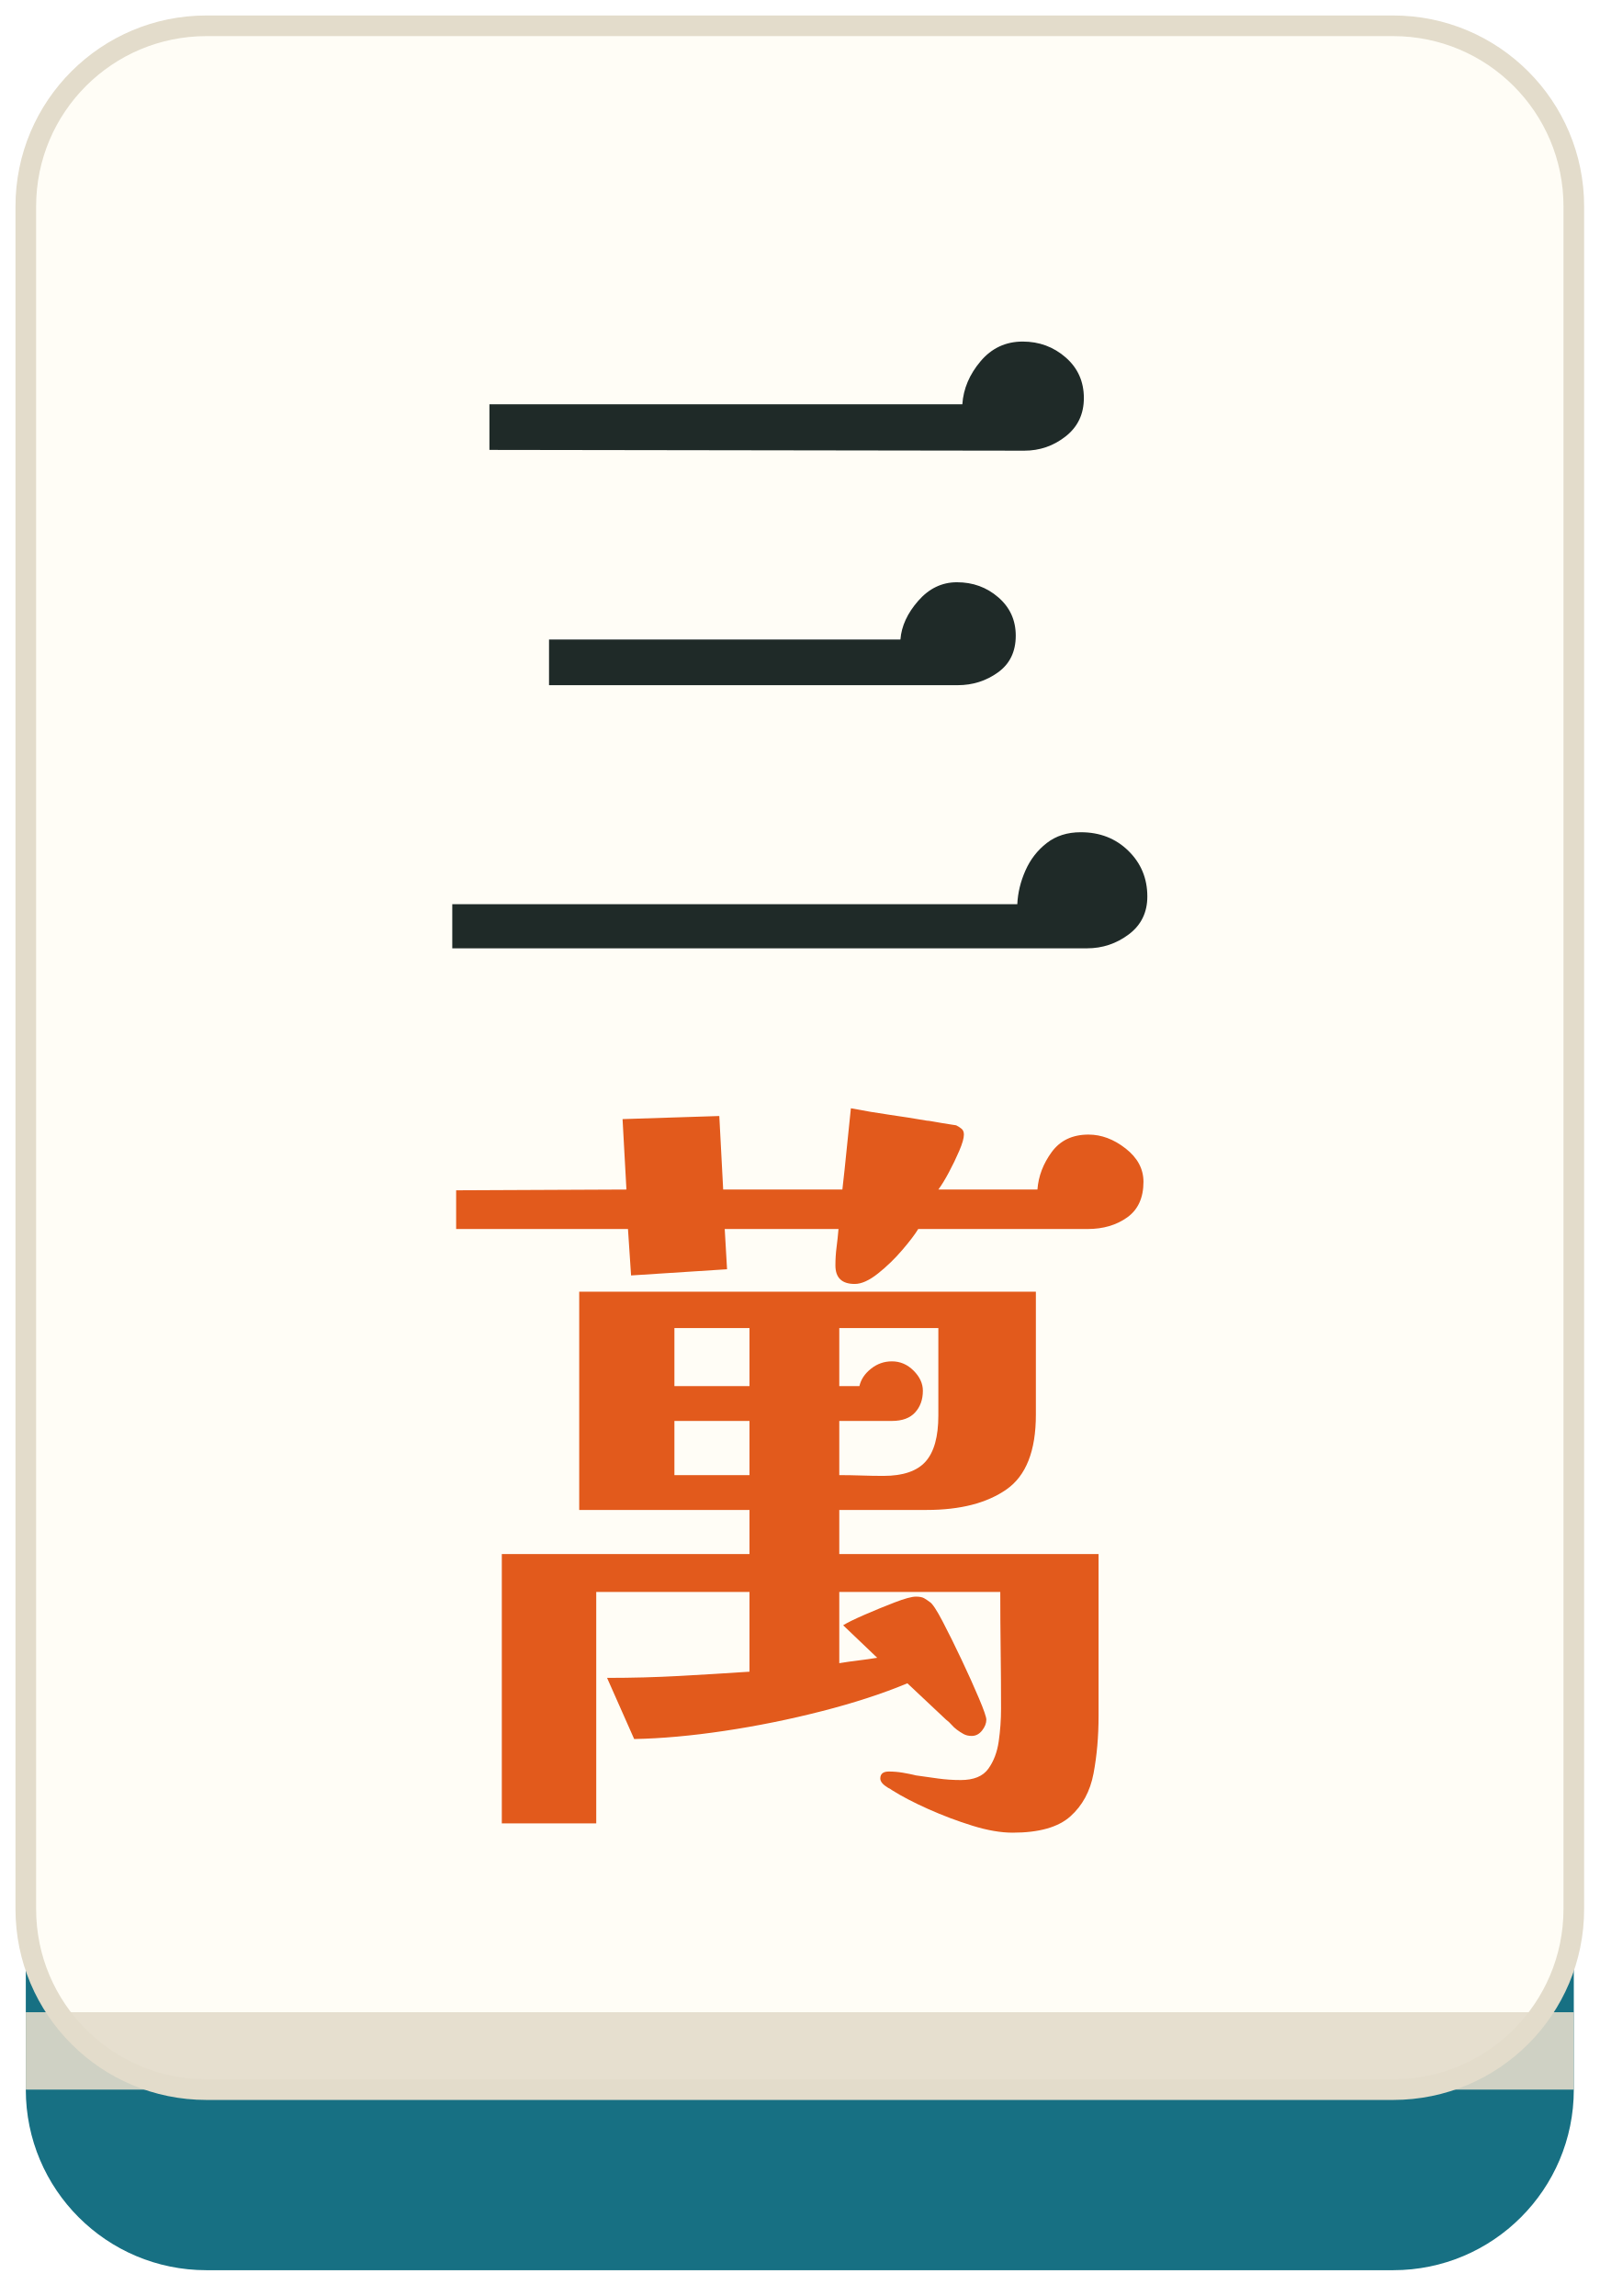
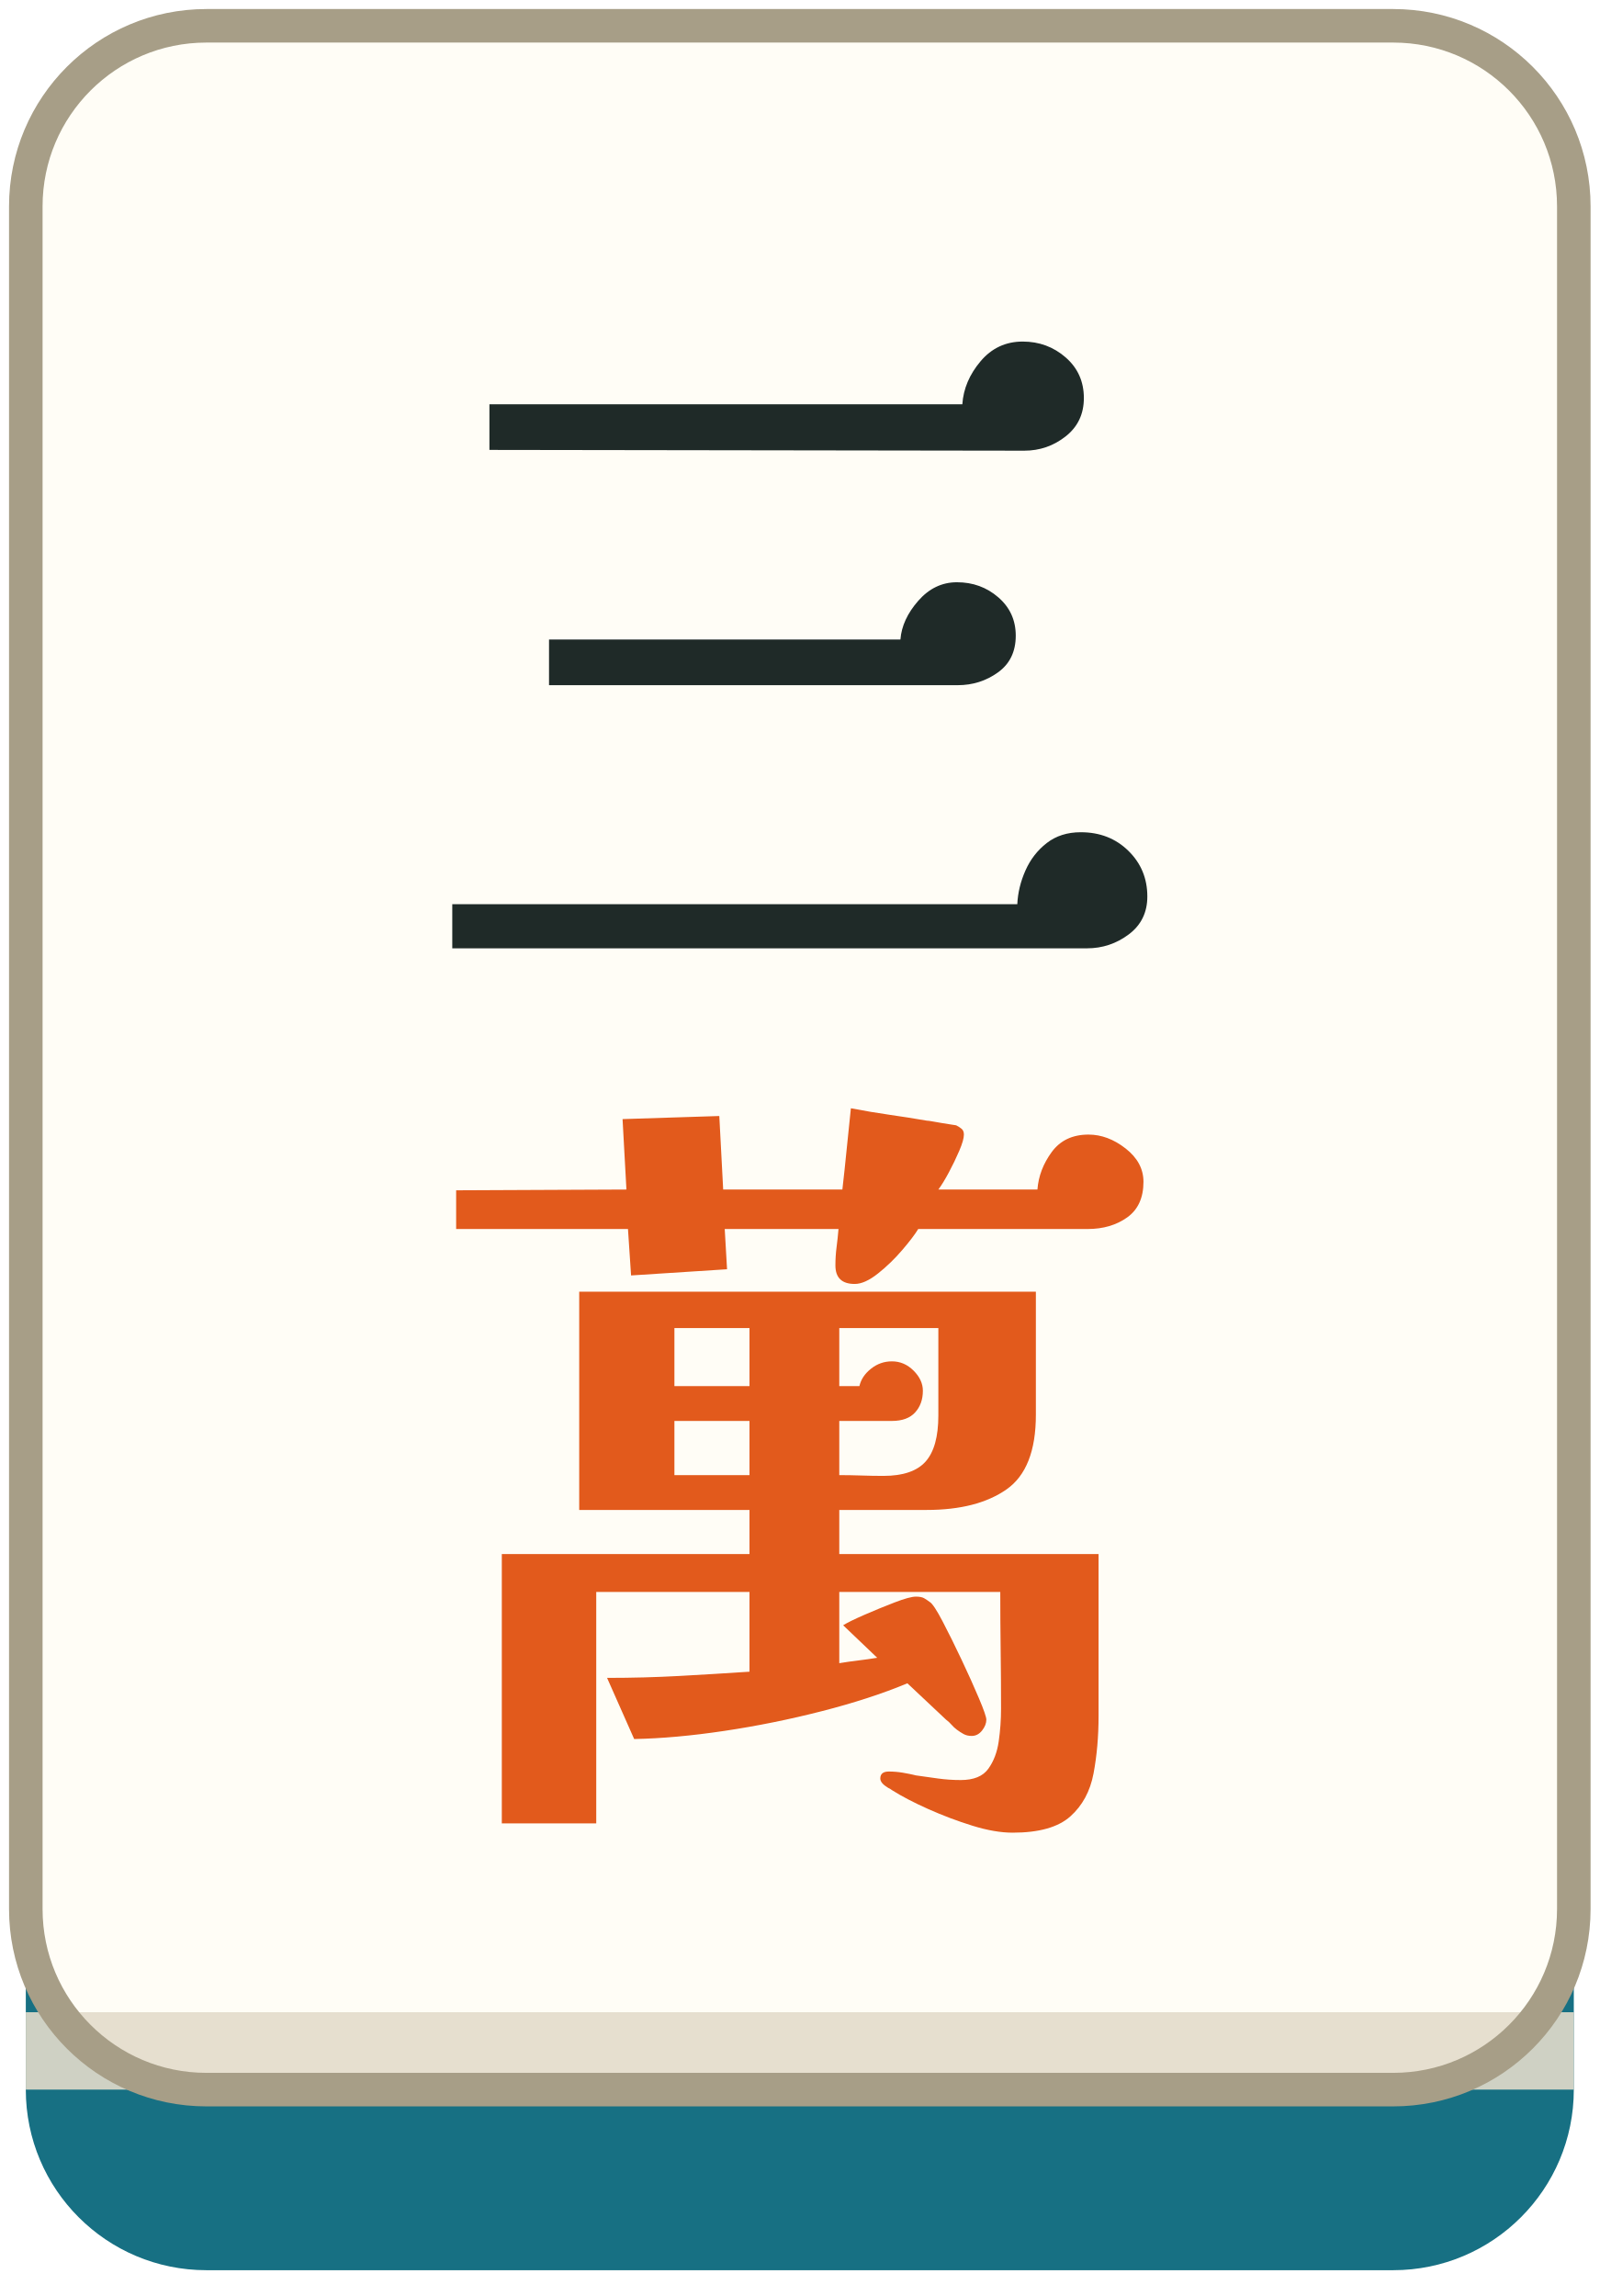
<svg xmlns="http://www.w3.org/2000/svg" viewBox="-1 -1 62 89">
  <rect x="0" y="7" width="60" height="80" rx="7" fill="#177083" />
  <rect x="0" y="0" width="60" height="80" rx="7" fill="#FFFDF6" />
  <rect x="0" y="77" width="60" height="3" fill="#E3DCCB" opacity=".9" />
-   <rect x="0" y="0" width="60" height="80" rx="7" fill="none" stroke="#E3DCCB" stroke-width=".8" />
+   <rect x="0" y="0" width="60" height="80" rx="7" fill="none" stroke="#A79E87" stroke-width="1.3" />
  <path transform="translate(14.61 35.64) scale(0.03 -0.03)" d="M962 63Q962 32 938.0 14.0Q914 -4 884 -4H64V53H794Q795 75 804.5 96.5Q814 118 832.0 132.0Q850 146 876 146Q913 146 937.5 122.0Q962 98 962 63ZM792 400Q792 369 769.0 352.5Q746 336 717 336H189V395H643Q645 421 666.0 445.0Q687 469 716 469Q747 469 769.5 449.5Q792 430 792 400ZM880 707Q880 676 856.5 657.5Q833 639 803 639L112 640V699H723Q725 729 746.5 754.5Q768 780 801 780Q833 780 856.5 759.5Q880 739 880 707Z" fill="#1F2A28" />
  <path transform="translate(14.91 67.52) scale(0.03 -0.03)" d="M438 378V448H341V378ZM438 493V568H341V493ZM682 568H554V493H580Q583 506 595.0 515.5Q607 525 622 525Q638 525 650.0 513.0Q662 501 662 487Q662 470 652.0 459.0Q642 448 622 448H554V378Q568 378 582.5 377.5Q597 377 611 377Q649 377 665.5 395.5Q682 414 682 455ZM889 67Q889 27 882.5 -7.5Q876 -42 852.5 -63.0Q829 -84 778 -84Q755 -84 726.0 -75.0Q697 -66 669.0 -53.5Q641 -41 622 -29Q621 -28 617 -26Q607 -20 607 -14Q607 -5 618 -5Q627 -5 636.0 -6.5Q645 -8 653 -10Q667 -12 681.5 -14.0Q696 -16 711 -16Q736 -16 746.5 -1.5Q757 13 760.0 34.0Q763 55 763 76Q763 114 762.5 152.0Q762 190 762 227H554V135Q566 137 578.5 138.5Q591 140 603 142L559 184Q567 189 586.5 197.5Q606 206 625.5 213.5Q645 221 653 221Q660 221 663.5 219.0Q667 217 671 214Q676 211 687.5 189.0Q699 167 712.0 139.5Q725 112 734.5 89.5Q744 67 744 62Q744 55 738.5 48.0Q733 41 725 41Q719 41 714.5 43.5Q710 46 706 49Q702 52 699.0 55.5Q696 59 692 62L642 109Q594 89 531.5 73.0Q469 57 405.5 47.5Q342 38 289 37L254 116Q302 116 347.5 118.5Q393 121 438 124V227H240V-72H118V276H438V333H218V615H808V456Q808 386 770.0 359.5Q732 333 667 333H554V276H889ZM947 757Q947 726 926.0 711.0Q905 696 875 696H656Q650 686 635.5 669.0Q621 652 604.0 638.5Q587 625 574 625Q549 625 549 649Q549 661 550.5 672.5Q552 684 553 696H406L409 644L285 636L281 696H59V746L279 747L274 838L399 842L404 747H558Q561 773 563.5 798.5Q566 824 569 852Q595 847 619.5 843.5Q644 840 667 836Q669 836 674.5 835.0Q680 834 686 833Q693 832 698.5 831.0Q704 830 705 830Q709 828 712.0 825.5Q715 823 715 818Q715 811 709.0 797.0Q703 783 695.5 769.0Q688 755 682 747H810Q812 773 828.5 795.5Q845 818 876 818Q901 818 924.0 800.0Q947 782 947 757Z" fill="#E25A1C" />
</svg>
